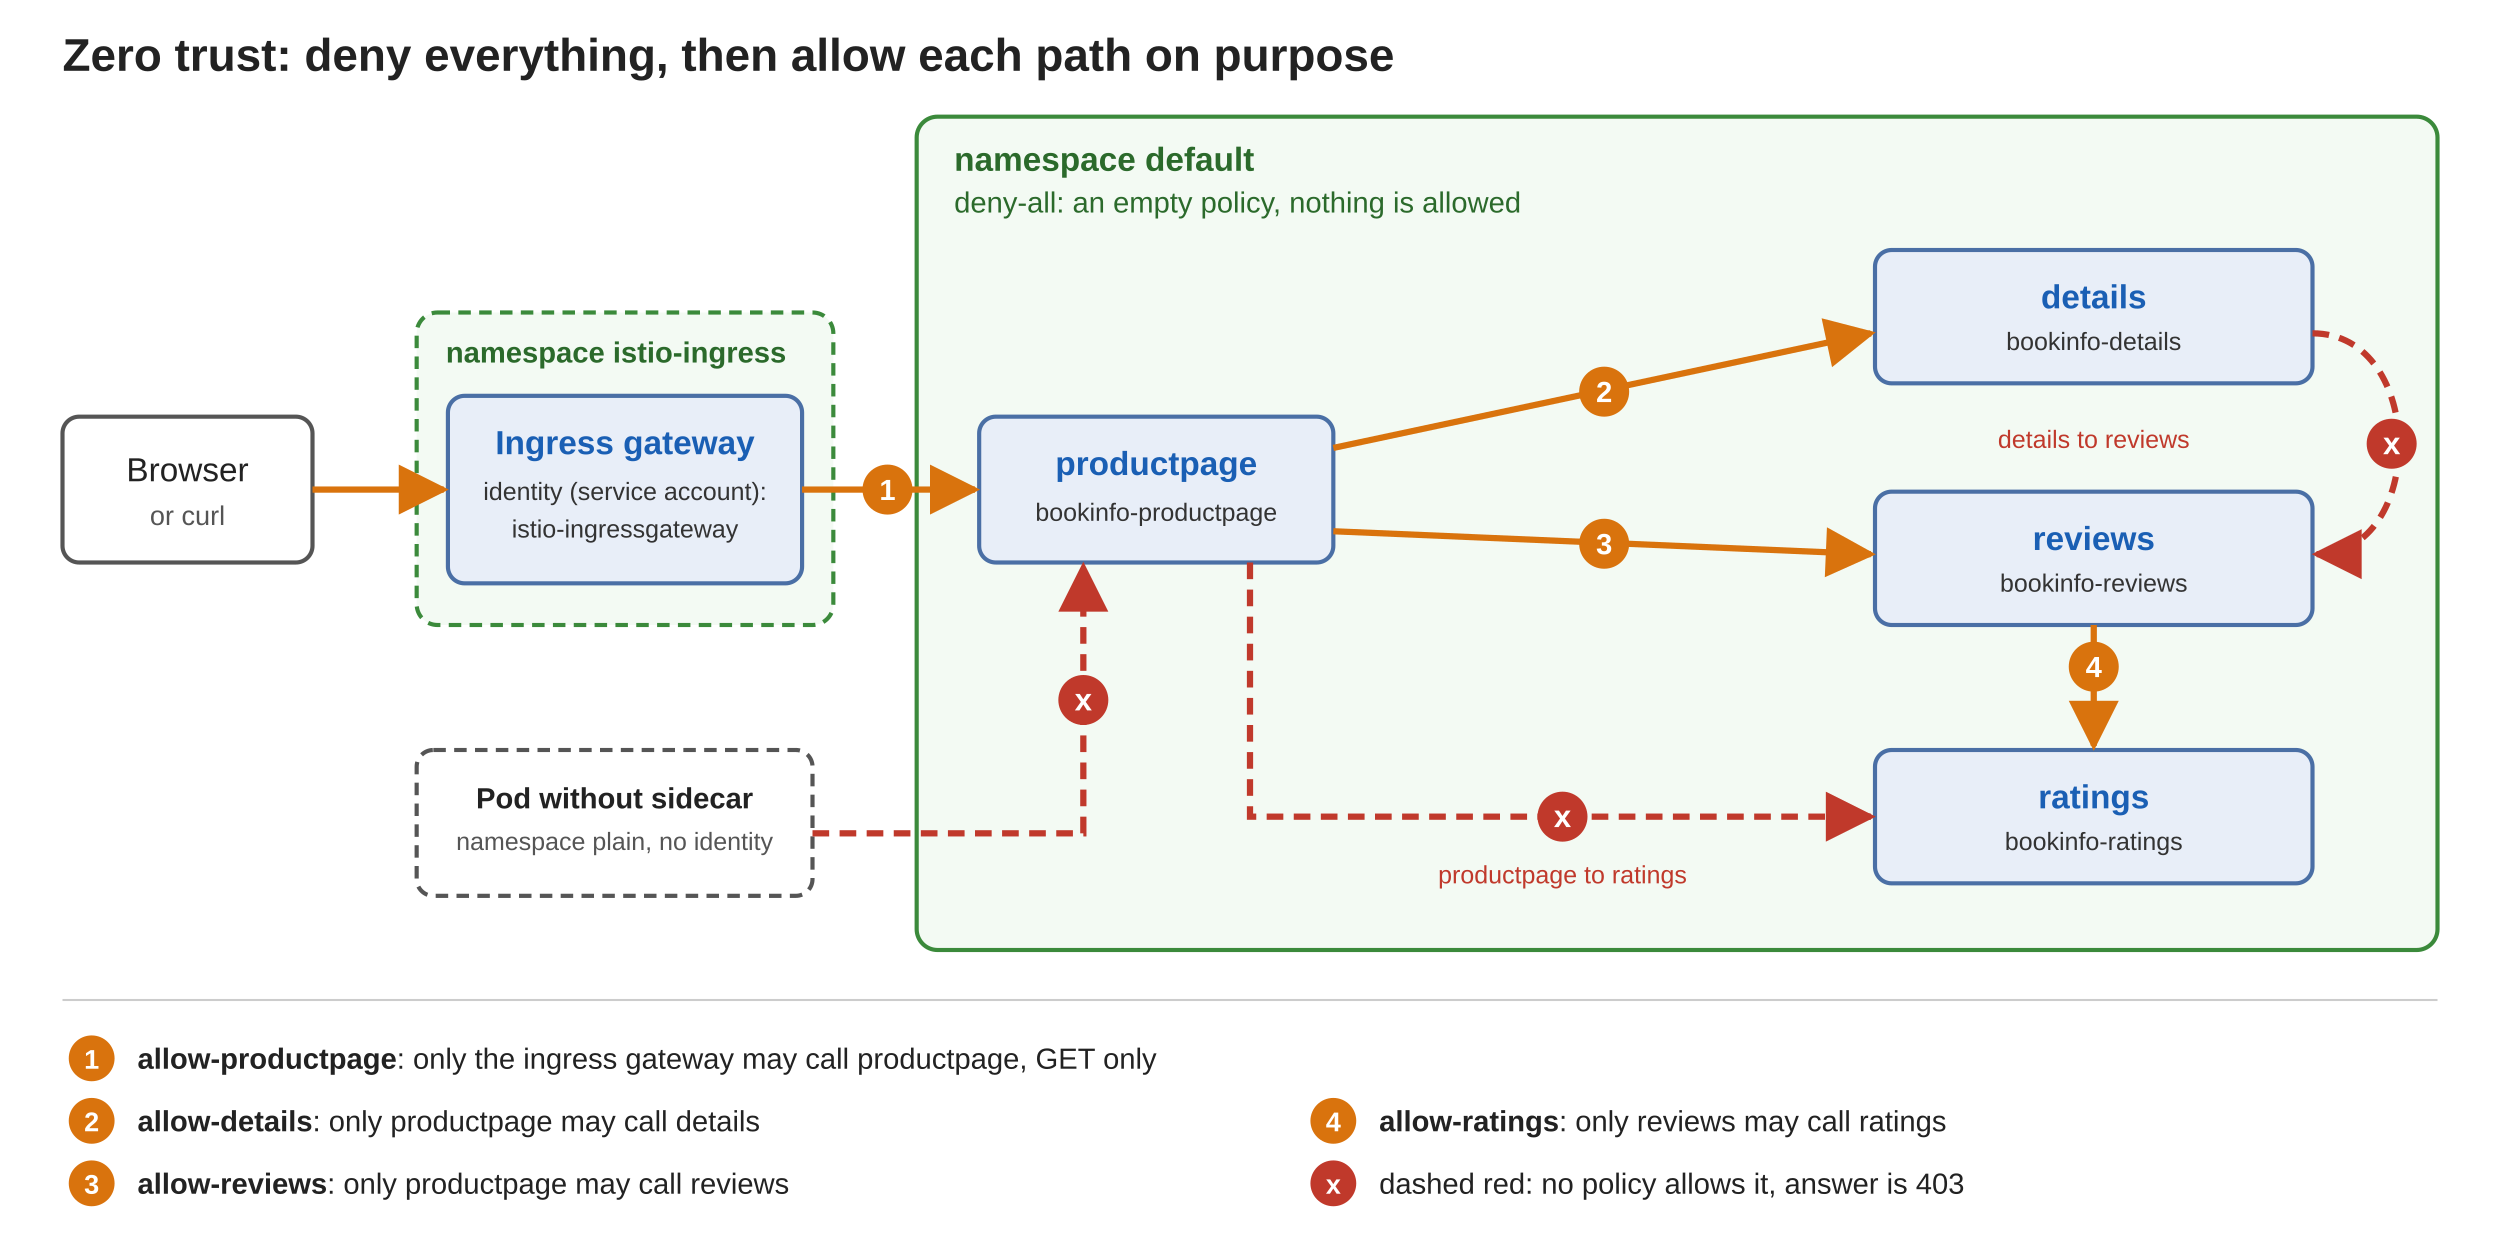
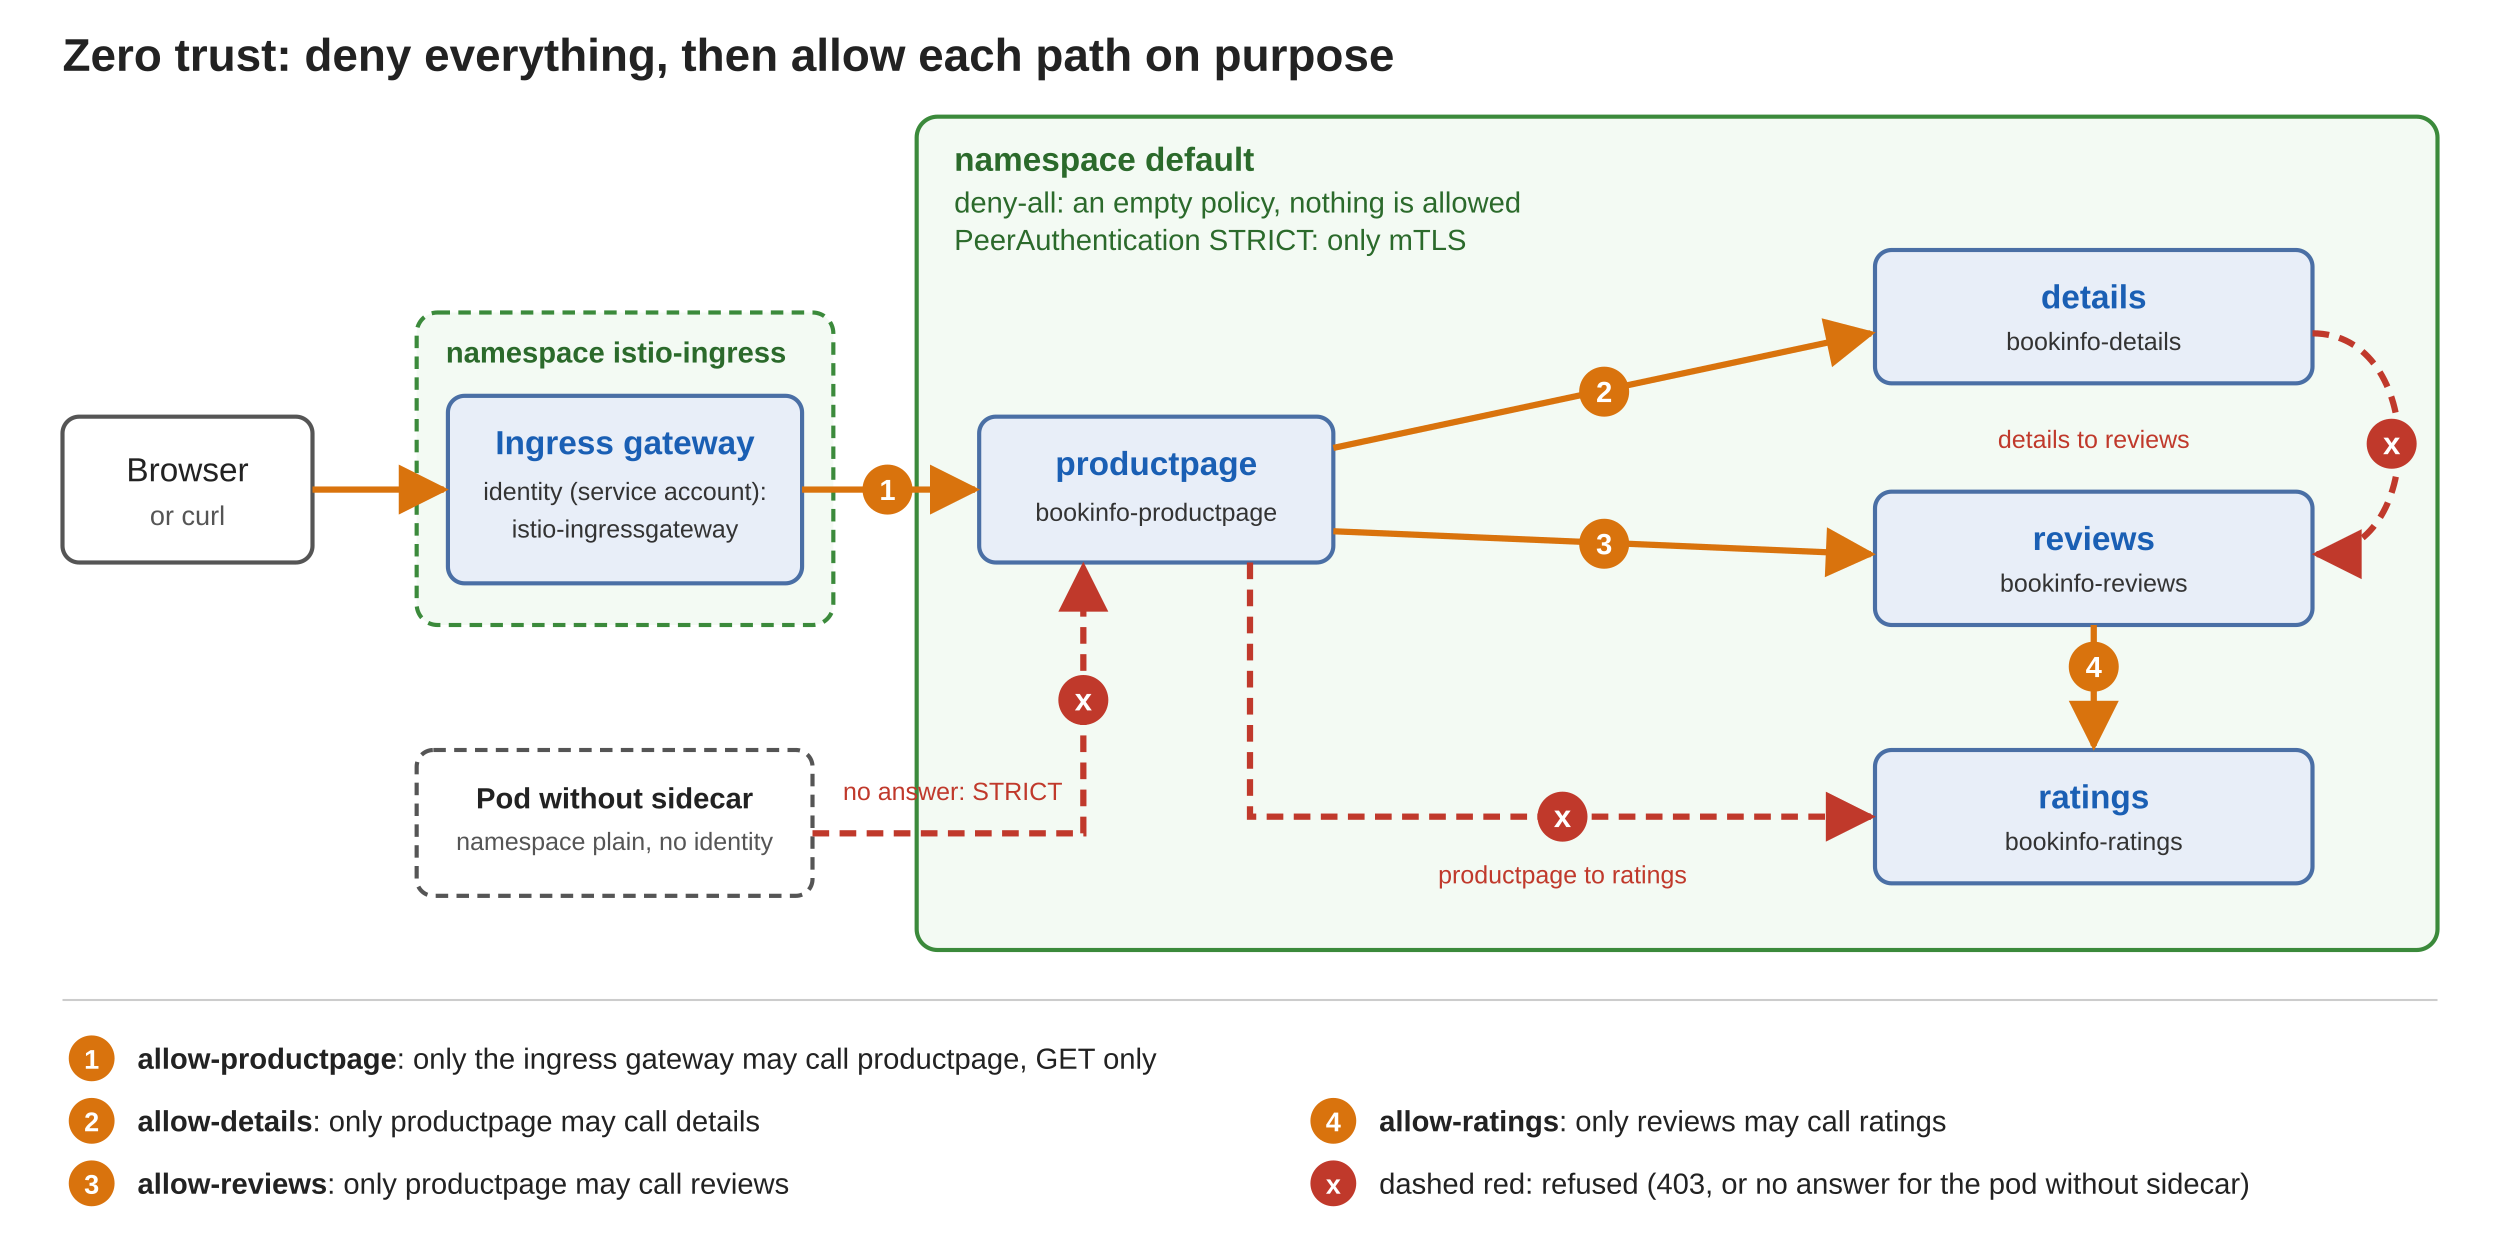
<svg xmlns="http://www.w3.org/2000/svg" viewBox="0 0 1200 600" width="1200" height="600" font-family="Segoe UI, Arial, sans-serif">
  <defs>
    <marker id="ao" viewBox="0 0 10 10" refX="9" refY="5" markerWidth="8" markerHeight="8" orient="auto">
      <path d="M0 0 L10 5 L0 10 z" fill="#d9730d" />
    </marker>
    <marker id="ar" viewBox="0 0 10 10" refX="9" refY="5" markerWidth="8" markerHeight="8" orient="auto">
      <path d="M0 0 L10 5 L0 10 z" fill="#c0392b" />
    </marker>
  </defs>
  <rect width="1200" height="600" fill="#ffffff" />
  <text x="30" y="34" font-size="22" font-weight="700" fill="#222">Zero trust: deny everything, then allow each path on purpose</text>
  <rect x="440" y="56" width="730" height="400" rx="10" fill="#f3faf3" stroke="#3b8a3b" stroke-width="2" />
  <text x="458" y="82" font-size="16" font-weight="700" fill="#2b6a2b">namespace default</text>
  <text x="458" y="102" font-size="14" fill="#2b6a2b">deny-all: an empty policy, nothing is allowed</text>
+   <text x="458" y="120" font-size="14" fill="#2b6a2b">PeerAuthentication STRICT: only mTLS</text>
  <rect x="200" y="150" width="200" height="150" rx="10" fill="#f3faf3" stroke="#3b8a3b" stroke-width="2" stroke-dasharray="6 4" />
  <text x="214" y="174" font-size="14" font-weight="700" fill="#2b6a2b">namespace istio-ingress</text>
  <rect x="30" y="200" width="120" height="70" rx="8" fill="#ffffff" stroke="#555" stroke-width="2" />
  <text x="90" y="231" font-size="16" text-anchor="middle" fill="#222">Browser</text>
  <text x="90" y="252" font-size="13" text-anchor="middle" fill="#555">or curl</text>
  <rect x="215" y="190" width="170" height="90" rx="8" fill="#e8eef8" stroke="#4a6fa5" stroke-width="2" />
  <text x="300" y="218" font-size="16" font-weight="700" text-anchor="middle" fill="#1a5fb4">Ingress gateway</text>
  <text x="300" y="240" font-size="12" text-anchor="middle" fill="#333">identity (service account):</text>
  <text x="300" y="258" font-size="12" text-anchor="middle" fill="#333">istio-ingressgateway</text>
  <rect x="470" y="200" width="170" height="70" rx="8" fill="#e8eef8" stroke="#4a6fa5" stroke-width="2" />
  <text x="555" y="228" font-size="16" font-weight="700" text-anchor="middle" fill="#1a5fb4">productpage</text>
  <text x="555" y="250" font-size="12" text-anchor="middle" fill="#333">bookinfo-productpage</text>
  <rect x="900" y="120" width="210" height="64" rx="8" fill="#e8eef8" stroke="#4a6fa5" stroke-width="2" />
  <text x="1005" y="148" font-size="16" font-weight="700" text-anchor="middle" fill="#1a5fb4">details</text>
  <text x="1005" y="168" font-size="12" text-anchor="middle" fill="#333">bookinfo-details</text>
  <rect x="900" y="236" width="210" height="64" rx="8" fill="#e8eef8" stroke="#4a6fa5" stroke-width="2" />
  <text x="1005" y="264" font-size="16" font-weight="700" text-anchor="middle" fill="#1a5fb4">reviews</text>
  <text x="1005" y="284" font-size="12" text-anchor="middle" fill="#333">bookinfo-reviews</text>
  <rect x="900" y="360" width="210" height="64" rx="8" fill="#e8eef8" stroke="#4a6fa5" stroke-width="2" />
  <text x="1005" y="388" font-size="16" font-weight="700" text-anchor="middle" fill="#1a5fb4">ratings</text>
  <text x="1005" y="408" font-size="12" text-anchor="middle" fill="#333">bookinfo-ratings</text>
  <rect x="200" y="360" width="190" height="70" rx="8" fill="#ffffff" stroke="#555" stroke-width="2" stroke-dasharray="6 4" />
  <text x="295" y="388" font-size="14" font-weight="700" text-anchor="middle" fill="#222">Pod without sidecar</text>
  <text x="295" y="408" font-size="12" text-anchor="middle" fill="#555">namespace plain, no identity</text>
  <line x1="150" y1="235" x2="213" y2="235" stroke="#d9730d" stroke-width="3" marker-end="url(#ao)" />
  <line x1="385" y1="235" x2="468" y2="235" stroke="#d9730d" stroke-width="3" marker-end="url(#ao)" />
  <line x1="640" y1="215" x2="898" y2="160" stroke="#d9730d" stroke-width="3" marker-end="url(#ao)" />
  <line x1="640" y1="255" x2="898" y2="266" stroke="#d9730d" stroke-width="3" marker-end="url(#ao)" />
  <line x1="1005" y1="300" x2="1005" y2="358" stroke="#d9730d" stroke-width="3" marker-end="url(#ao)" />
  <path d="M1110 160 C1165 160 1165 266 1112 266" fill="none" stroke="#c0392b" stroke-width="3" stroke-dasharray="8 5" marker-end="url(#ar)" />
  <path d="M600 270 L600 392 L898 392" fill="none" stroke="#c0392b" stroke-width="3" stroke-dasharray="8 5" marker-end="url(#ar)" />
  <path d="M390 400 L520 400 L520 272" fill="none" stroke="#c0392b" stroke-width="3" stroke-dasharray="8 5" marker-end="url(#ar)" />
  <g font-size="14" font-weight="700" text-anchor="middle" fill="#ffffff">
    <circle cx="426" cy="235" r="12" fill="#d9730d" />
    <text x="426" y="240">1</text>
    <circle cx="770" cy="188" r="12" fill="#d9730d" />
    <text x="770" y="193">2</text>
    <circle cx="770" cy="261" r="12" fill="#d9730d" />
    <text x="770" y="266">3</text>
    <circle cx="1005" cy="320" r="12" fill="#d9730d" />
    <text x="1005" y="325">4</text>
  </g>
  <g font-size="15" font-weight="700" text-anchor="middle" fill="#ffffff">
    <circle cx="1148" cy="213" r="12" fill="#c0392b" />
    <text x="1148" y="218">x</text>
    <circle cx="750" cy="392" r="12" fill="#c0392b" />
    <text x="750" y="397">x</text>
    <circle cx="520" cy="336" r="12" fill="#c0392b" />
    <text x="520" y="341">x</text>
  </g>
  <text x="1005" y="215" font-size="12" text-anchor="middle" fill="#c0392b">details to reviews</text>
  <text x="750" y="424" font-size="12" text-anchor="middle" fill="#c0392b">productpage to ratings</text>
+   <text x="510" y="384" font-size="12" text-anchor="end" fill="#c0392b">no answer: STRICT</text>
  <line x1="30" y1="480" x2="1170" y2="480" stroke="#ccc" stroke-width="1" />
  <g font-size="14" fill="#222">
    <circle cx="44" cy="508" r="11" fill="#d9730d" />
    <text x="44" y="513" font-size="13" font-weight="700" text-anchor="middle" fill="#fff">1</text>
    <text x="66" y="513">
      <tspan font-weight="700">allow-productpage</tspan>: only the ingress gateway may call productpage, GET only</text>
    <circle cx="44" cy="538" r="11" fill="#d9730d" />
    <text x="44" y="543" font-size="13" font-weight="700" text-anchor="middle" fill="#fff">2</text>
    <text x="66" y="543">
      <tspan font-weight="700">allow-details</tspan>: only productpage may call details</text>
    <circle cx="44" cy="568" r="11" fill="#d9730d" />
    <text x="44" y="573" font-size="13" font-weight="700" text-anchor="middle" fill="#fff">3</text>
    <text x="66" y="573">
      <tspan font-weight="700">allow-reviews</tspan>: only productpage may call reviews</text>
    <circle cx="640" cy="538" r="11" fill="#d9730d" />
    <text x="640" y="543" font-size="13" font-weight="700" text-anchor="middle" fill="#fff">4</text>
    <text x="662" y="543">
      <tspan font-weight="700">allow-ratings</tspan>: only reviews may call ratings</text>
    <circle cx="640" cy="568" r="11" fill="#c0392b" />
    <text x="640" y="573" font-size="13" font-weight="700" text-anchor="middle" fill="#fff">x</text>
-     <text x="662" y="573">dashed red: no policy allows it, answer is 403</text>
+     <text x="662" y="573">dashed red: refused (403, or no answer for the pod without sidecar)</text>
  </g>
</svg>
